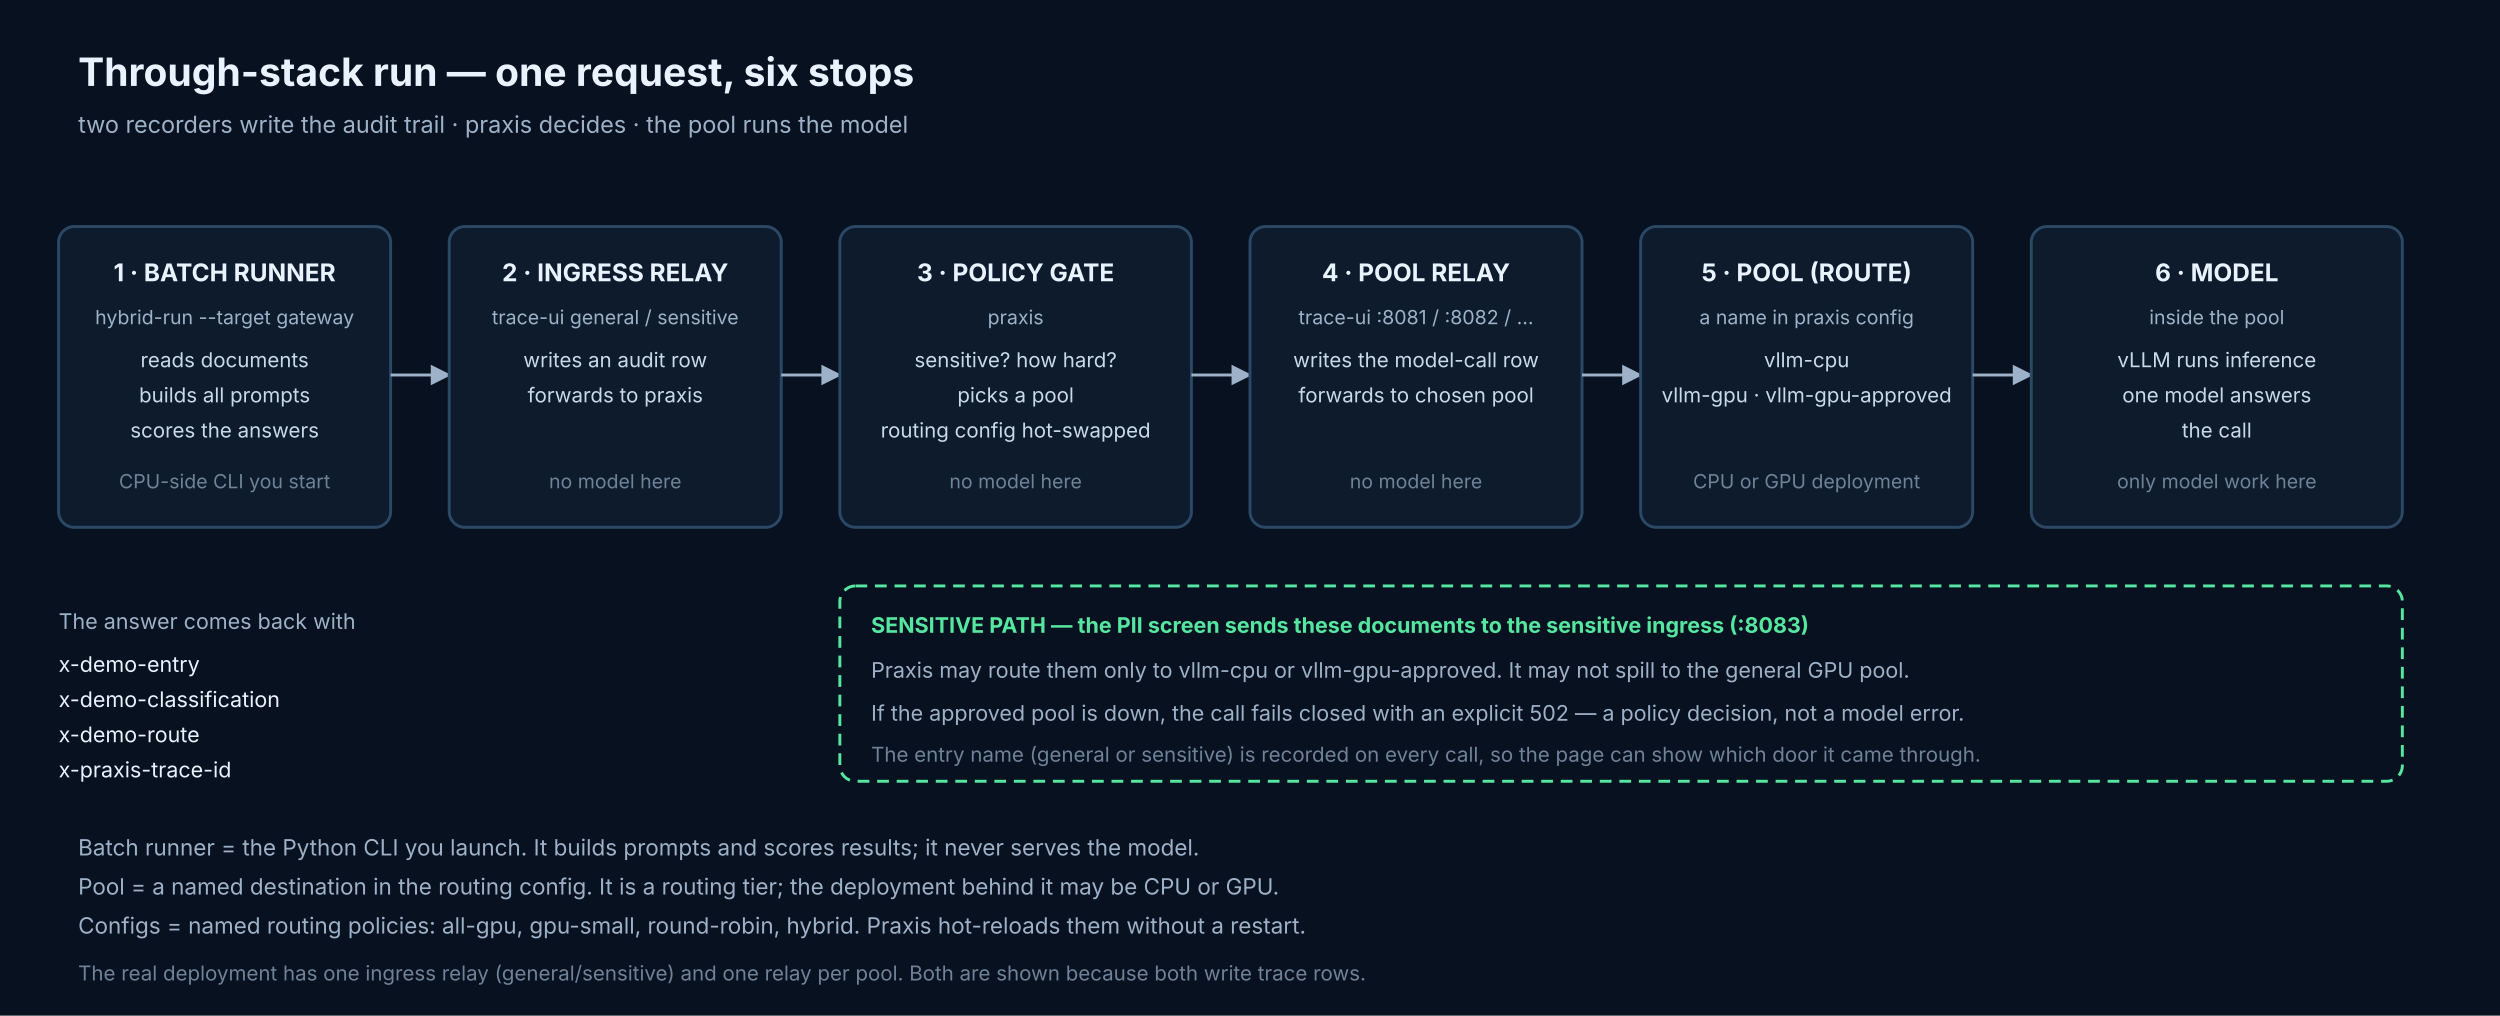
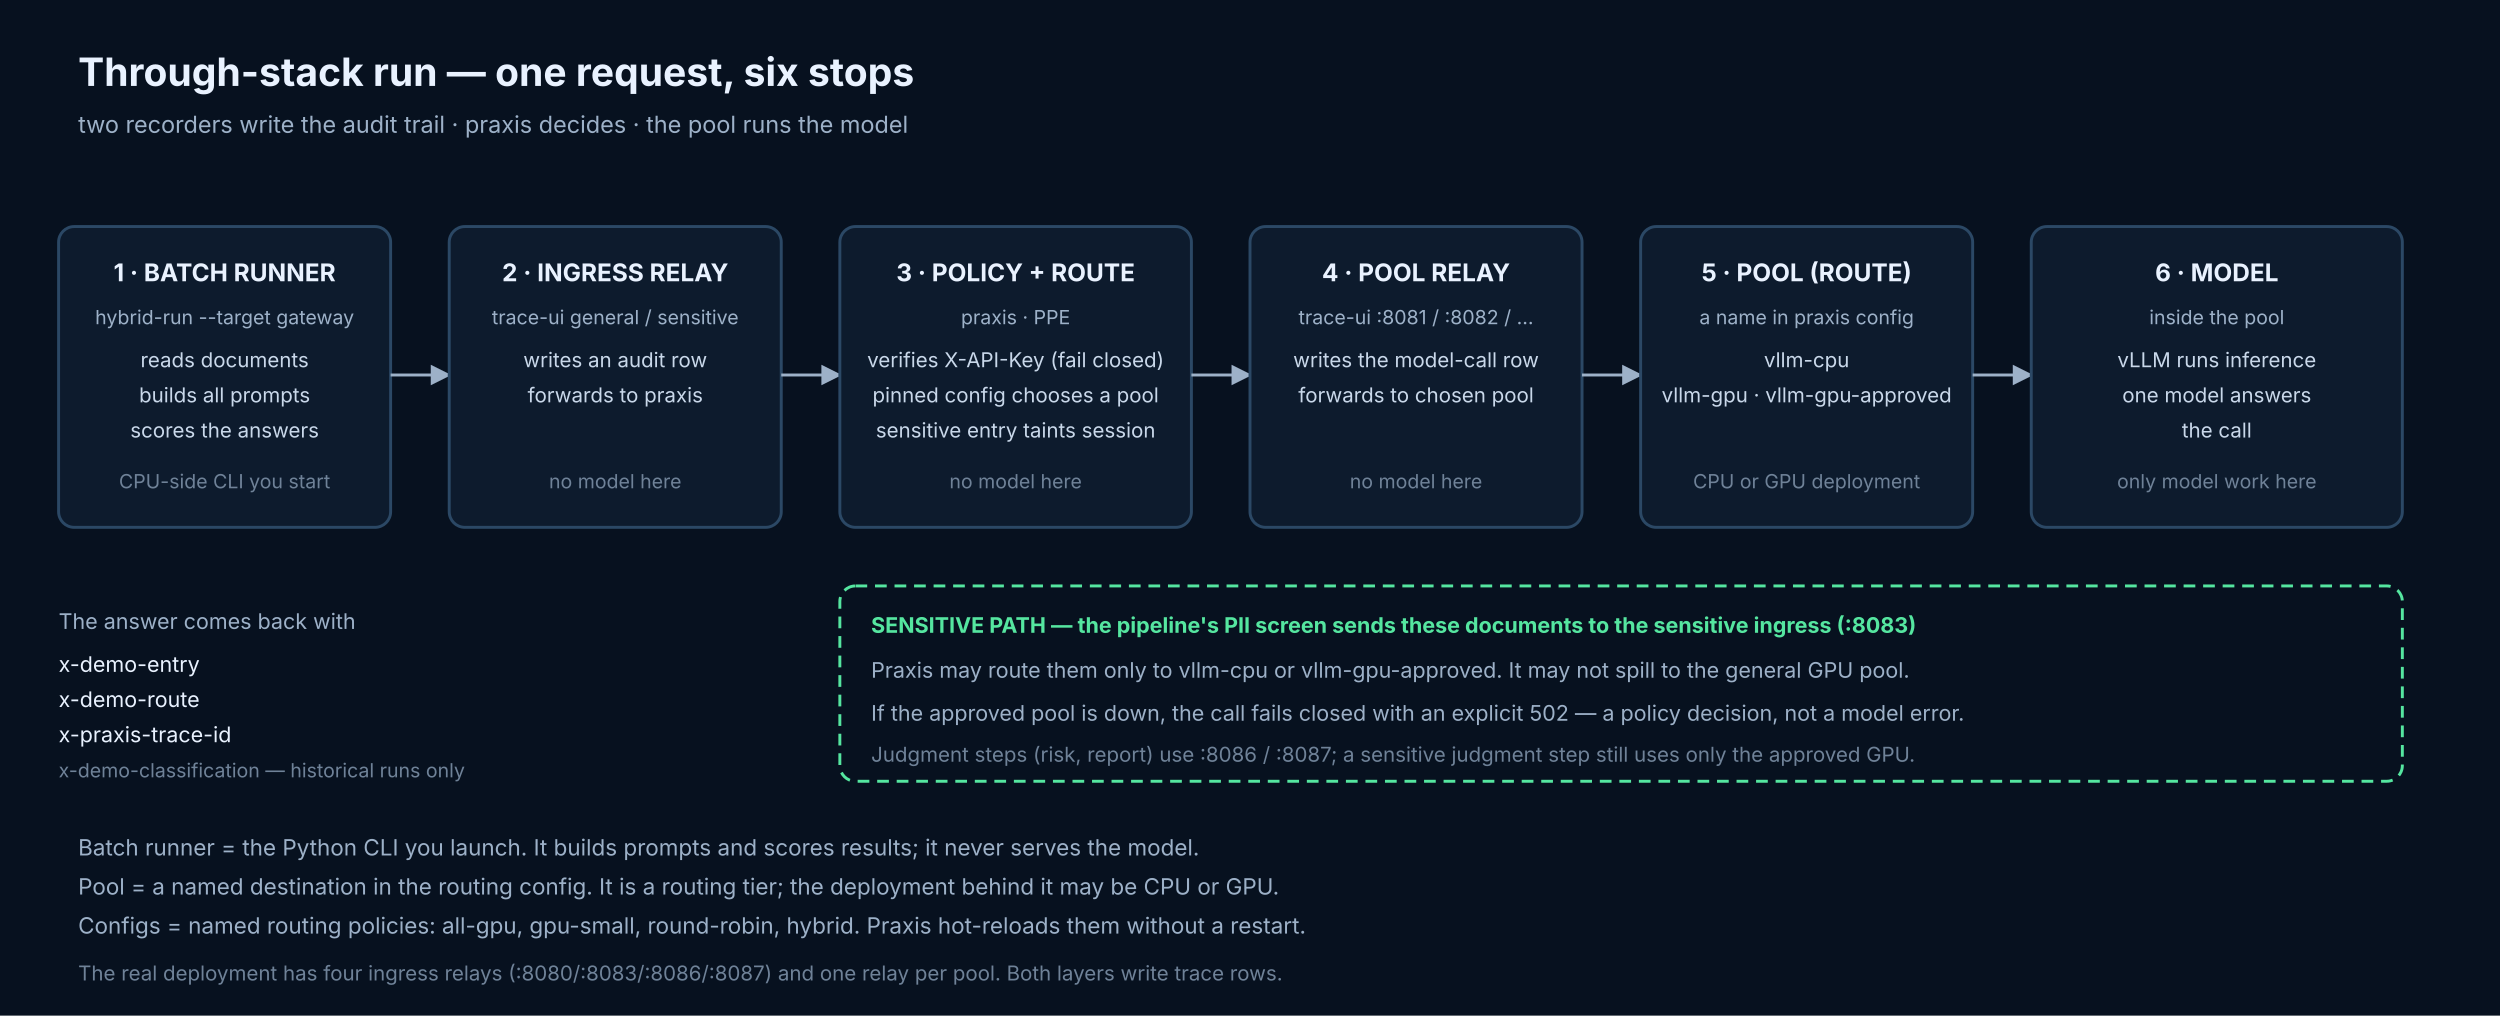
<svg xmlns="http://www.w3.org/2000/svg" width="1280" height="520" viewBox="0 0 1280 520" font-family="Inter, ui-sans-serif, system-ui, sans-serif" role="img" aria-labelledby="t d">
  <defs>
    <marker id="arrow" viewBox="0 0 10 10" refX="9" refY="5" markerWidth="7" markerHeight="7" orient="auto-start-reverse">
      <path d="M 0 0 L 10 5 L 0 10 z" fill="#9db1c8" />
    </marker>
    <marker id="arrow-green" viewBox="0 0 10 10" refX="9" refY="5" markerWidth="7" markerHeight="7" orient="auto-start-reverse">
      <path d="M 0 0 L 10 5 L 0 10 z" fill="#55e6a0" />
    </marker>
  </defs>
  <rect width="1280" height="520" fill="#07111f" />
  <text x="40" y="44" font-size="20" font-weight="700" fill="#e9f2ff">Through-stack run — one request, six stops</text>
  <text x="40" y="68" font-size="12" fill="#9db1c8">two recorders write the audit trail · praxis decides · the pool runs the model</text>
  <rect x="30" y="116" width="170" height="154" rx="8" fill="#0d1b2d" stroke="#2b4865" stroke-width="1.5" />
  <text x="115" y="144" font-size="12.5" font-weight="700" fill="#e9f2ff" text-anchor="middle">1 · BATCH RUNNER</text>
  <text x="115" y="166" font-size="10" fill="#9db1c8" text-anchor="middle">hybrid-run --target gateway</text>
  <text x="115" y="188" font-size="10.5" fill="#c9d8ea" text-anchor="middle">reads documents</text>
  <text x="115" y="206" font-size="10.5" fill="#c9d8ea" text-anchor="middle">builds all prompts</text>
  <text x="115" y="224" font-size="10.5" fill="#c9d8ea" text-anchor="middle">scores the answers</text>
  <text x="115" y="250" font-size="10" fill="#6f8298" text-anchor="middle">CPU-side CLI you start</text>
  <line x1="200" y1="192" x2="230" y2="192" stroke="#9db1c8" stroke-width="1.5" marker-end="url(#arrow)" />
  <rect x="230" y="116" width="170" height="154" rx="8" fill="#0d1b2d" stroke="#2b4865" stroke-width="1.5" />
  <text x="315" y="144" font-size="12.5" font-weight="700" fill="#e9f2ff" text-anchor="middle">2 · INGRESS RELAY</text>
  <text x="315" y="166" font-size="10" fill="#9db1c8" text-anchor="middle">trace-ui general / sensitive</text>
  <text x="315" y="188" font-size="10.5" fill="#c9d8ea" text-anchor="middle">writes an audit row</text>
  <text x="315" y="206" font-size="10.5" fill="#c9d8ea" text-anchor="middle">forwards to praxis</text>
  <text x="315" y="250" font-size="10" fill="#6f8298" text-anchor="middle">no model here</text>
  <line x1="400" y1="192" x2="430" y2="192" stroke="#9db1c8" stroke-width="1.5" marker-end="url(#arrow)" />
  <rect x="430" y="116" width="180" height="154" rx="8" fill="#0d1b2d" stroke="#2b4865" stroke-width="1.5" />
-   <text x="520" y="144" font-size="12.5" font-weight="700" fill="#e9f2ff" text-anchor="middle">3 · POLICY GATE</text>
-   <text x="520" y="166" font-size="10" fill="#9db1c8" text-anchor="middle">praxis</text>
-   <text x="520" y="188" font-size="10.5" fill="#c9d8ea" text-anchor="middle">sensitive? how hard?</text>
-   <text x="520" y="206" font-size="10.5" fill="#c9d8ea" text-anchor="middle">picks a pool</text>
-   <text x="520" y="224" font-size="10.5" fill="#c9d8ea" text-anchor="middle">routing config hot-swapped</text>
+   <text x="520" y="144" font-size="12.5" font-weight="700" fill="#e9f2ff" text-anchor="middle">3 · POLICY + ROUTE</text>
+   <text x="520" y="166" font-size="10" fill="#9db1c8" text-anchor="middle">praxis · PPE</text>
+   <text x="520" y="188" font-size="10.5" fill="#c9d8ea" text-anchor="middle">verifies X-API-Key (fail closed)</text>
+   <text x="520" y="206" font-size="10.5" fill="#c9d8ea" text-anchor="middle">pinned config chooses a pool</text>
+   <text x="520" y="224" font-size="10.5" fill="#c9d8ea" text-anchor="middle">sensitive entry taints session</text>
  <text x="520" y="250" font-size="10" fill="#6f8298" text-anchor="middle">no model here</text>
  <line x1="610" y1="192" x2="640" y2="192" stroke="#9db1c8" stroke-width="1.5" marker-end="url(#arrow)" />
  <rect x="640" y="116" width="170" height="154" rx="8" fill="#0d1b2d" stroke="#2b4865" stroke-width="1.5" />
  <text x="725" y="144" font-size="12.5" font-weight="700" fill="#e9f2ff" text-anchor="middle">4 · POOL RELAY</text>
  <text x="725" y="166" font-size="10" fill="#9db1c8" text-anchor="middle">trace-ui :8081 / :8082 / …</text>
  <text x="725" y="188" font-size="10.5" fill="#c9d8ea" text-anchor="middle">writes the model-call row</text>
  <text x="725" y="206" font-size="10.5" fill="#c9d8ea" text-anchor="middle">forwards to chosen pool</text>
  <text x="725" y="250" font-size="10" fill="#6f8298" text-anchor="middle">no model here</text>
  <line x1="810" y1="192" x2="840" y2="192" stroke="#9db1c8" stroke-width="1.5" marker-end="url(#arrow)" />
  <rect x="840" y="116" width="170" height="154" rx="8" fill="#0d1b2d" stroke="#2b4865" stroke-width="1.5" />
  <text x="925" y="144" font-size="12.5" font-weight="700" fill="#e9f2ff" text-anchor="middle">5 · POOL (ROUTE)</text>
  <text x="925" y="166" font-size="10" fill="#9db1c8" text-anchor="middle">a name in praxis config</text>
  <text x="925" y="188" font-size="10.5" fill="#c9d8ea" text-anchor="middle">vllm-cpu</text>
  <text x="925" y="206" font-size="10.5" fill="#c9d8ea" text-anchor="middle">vllm-gpu · vllm-gpu-approved</text>
  <text x="925" y="250" font-size="10" fill="#6f8298" text-anchor="middle">CPU or GPU deployment</text>
  <line x1="1010" y1="192" x2="1040" y2="192" stroke="#9db1c8" stroke-width="1.5" marker-end="url(#arrow)" />
  <rect x="1040" y="116" width="190" height="154" rx="8" fill="#0d1b2d" stroke="#2b4865" stroke-width="1.5" />
  <text x="1135" y="144" font-size="12.5" font-weight="700" fill="#e9f2ff" text-anchor="middle">6 · MODEL</text>
  <text x="1135" y="166" font-size="10" fill="#9db1c8" text-anchor="middle">inside the pool</text>
  <text x="1135" y="188" font-size="10.5" fill="#c9d8ea" text-anchor="middle">vLLM runs inference</text>
  <text x="1135" y="206" font-size="10.5" fill="#c9d8ea" text-anchor="middle">one model answers</text>
  <text x="1135" y="224" font-size="10.5" fill="#c9d8ea" text-anchor="middle">the call</text>
  <text x="1135" y="250" font-size="10" fill="#6f8298" text-anchor="middle">only model work here</text>
  <rect x="430" y="300" width="800" height="100" rx="8" fill="none" stroke="#55e6a0" stroke-width="1.5" stroke-dasharray="6 4" />
-   <text x="446" y="324" font-size="11" font-weight="700" fill="#55e6a0">SENSITIVE PATH — the PII screen sends these documents to the sensitive ingress (:8083)</text>
+   <text x="446" y="324" font-size="11" font-weight="700" fill="#55e6a0">SENSITIVE PATH — the pipeline's PII screen sends these documents to the sensitive ingress (:8083)</text>
  <text x="446" y="347" font-size="11" fill="#9db1c8">Praxis may route them only to vllm-cpu or vllm-gpu-approved. It may not spill to the general GPU pool.</text>
  <text x="446" y="369" font-size="11" fill="#9db1c8">If the approved pool is down, the call fails closed with an explicit 502 — a policy decision, not a model error.</text>
-   <text x="446" y="390" font-size="10.5" fill="#6f8298">The entry name (general or sensitive) is recorded on every call, so the page can show which door it came through.</text>
+   <text x="446" y="390" font-size="10.5" fill="#6f8298">Judgment steps (risk, report) use :8086 / :8087; a sensitive judgment step still uses only the approved GPU.</text>
  <text x="30" y="322" font-size="11" fill="#9db1c8">The answer comes back with</text>
  <text x="30" y="344" font-size="11" fill="#e9f2ff">x-demo-entry</text>
-   <text x="30" y="362" font-size="11" fill="#e9f2ff">x-demo-classification</text>
-   <text x="30" y="380" font-size="11" fill="#e9f2ff">x-demo-route</text>
-   <text x="30" y="398" font-size="11" fill="#e9f2ff">x-praxis-trace-id</text>
+   <text x="30" y="362" font-size="11" fill="#e9f2ff">x-demo-route</text>
+   <text x="30" y="380" font-size="11" fill="#e9f2ff">x-praxis-trace-id</text>
+   <text x="30" y="398" font-size="10" fill="#6f8298">x-demo-classification — historical runs only</text>
  <text x="40" y="438" font-size="11.5" fill="#9db1c8">Batch runner = the Python CLI you launch. It builds prompts and scores results; it never serves the model.</text>
  <text x="40" y="458" font-size="11.5" fill="#9db1c8">Pool = a named destination in the routing config. It is a routing tier; the deployment behind it may be CPU or GPU.</text>
  <text x="40" y="478" font-size="11.5" fill="#9db1c8">Configs = named routing policies: all-gpu, gpu-small, round-robin, hybrid. Praxis hot-reloads them without a restart.</text>
-   <text x="40" y="502" font-size="10.5" fill="#6f8298">The real deployment has one ingress relay (general/sensitive) and one relay per pool. Both are shown because both write trace rows.</text>
+   <text x="40" y="502" font-size="10.5" fill="#6f8298">The real deployment has four ingress relays (:8080/:8083/:8086/:8087) and one relay per pool. Both layers write trace rows.</text>
</svg>
